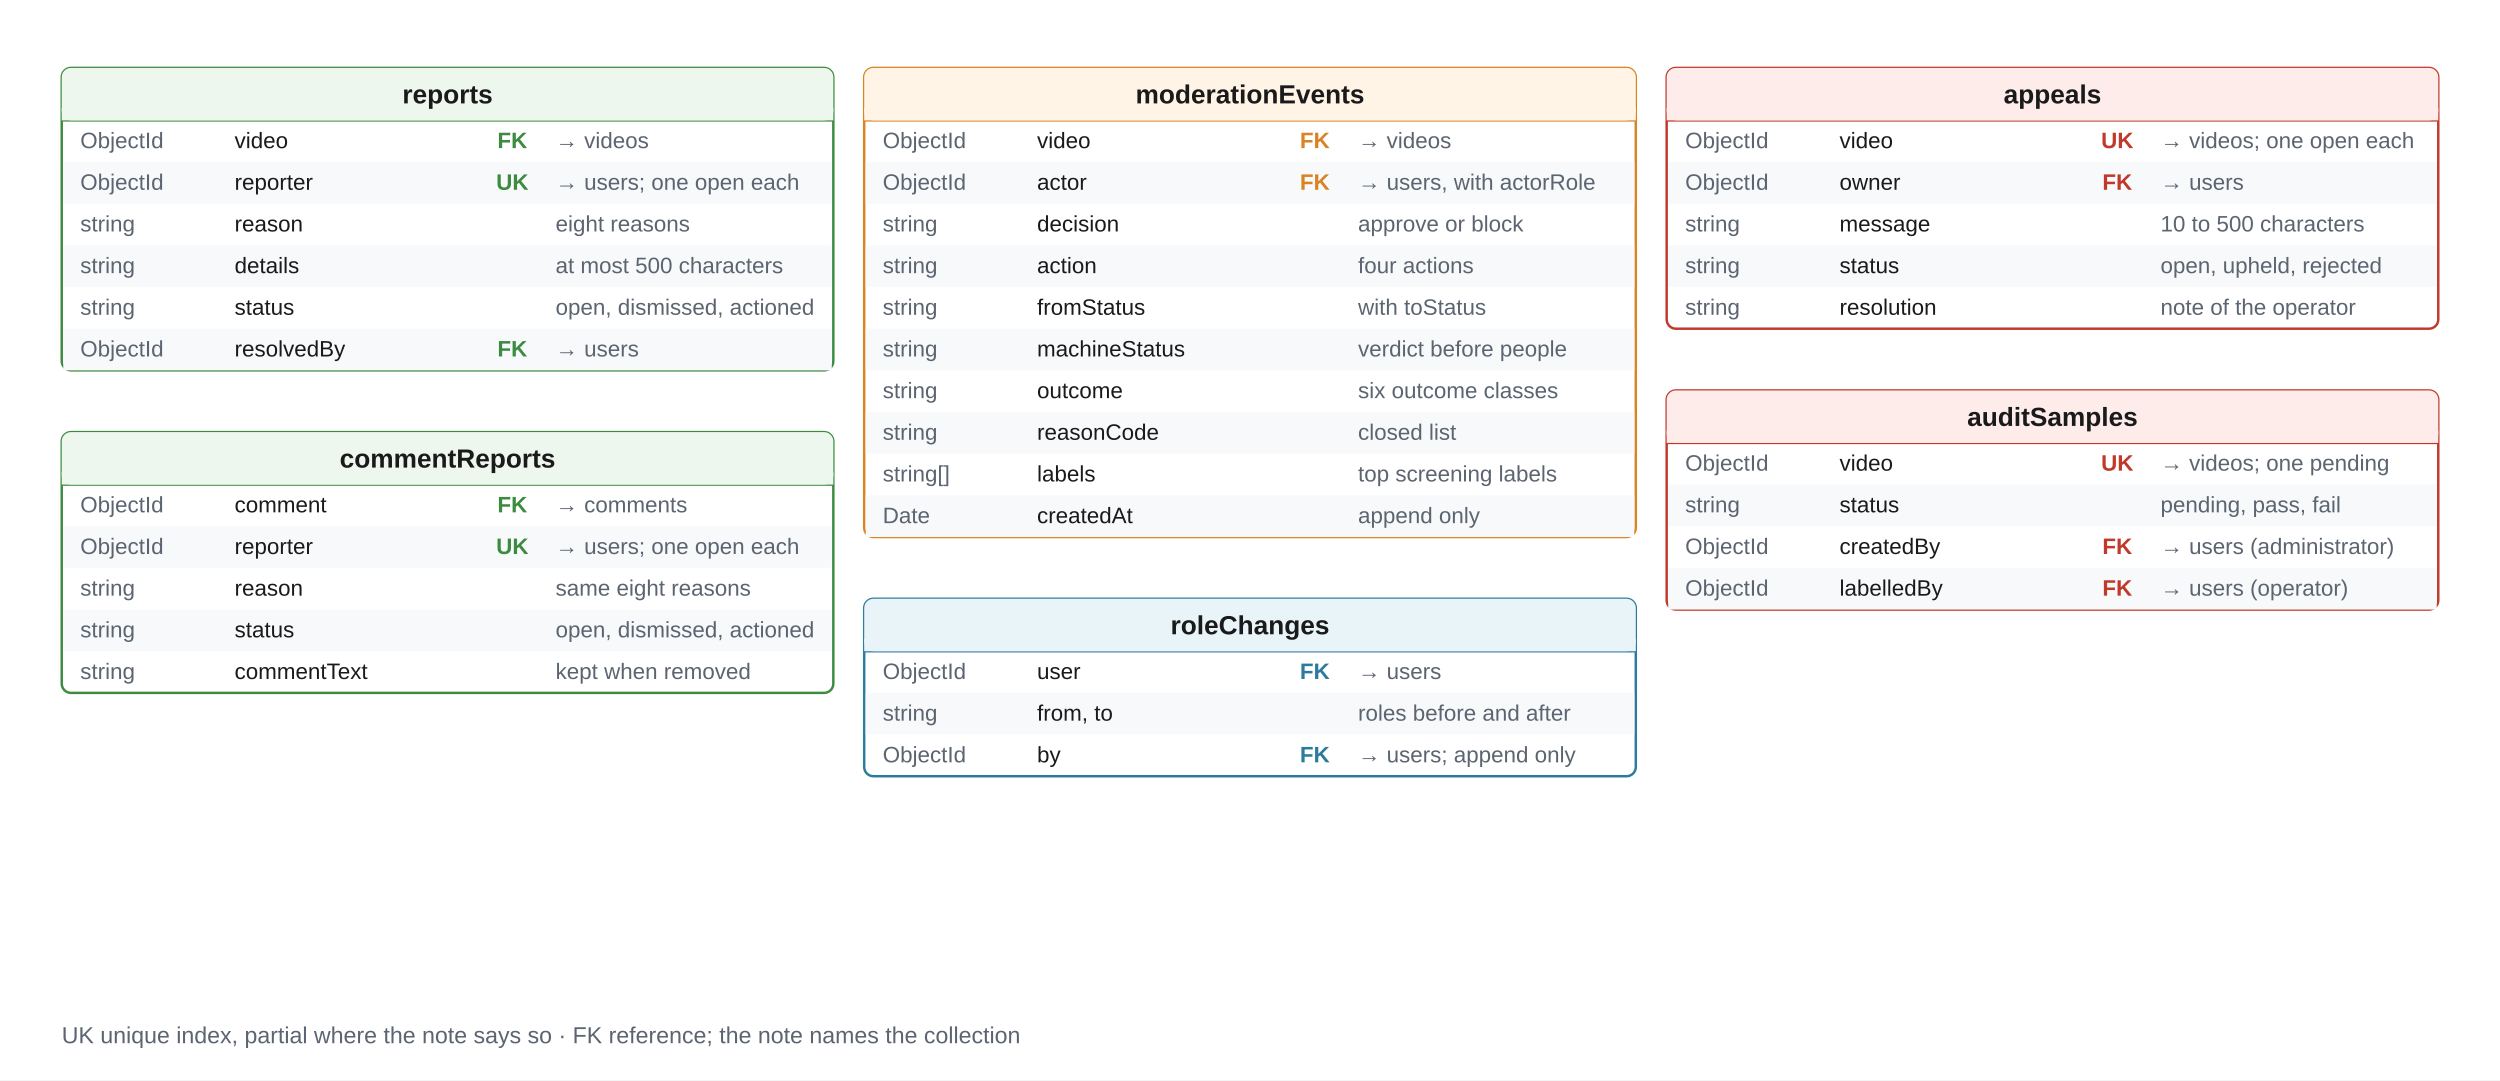
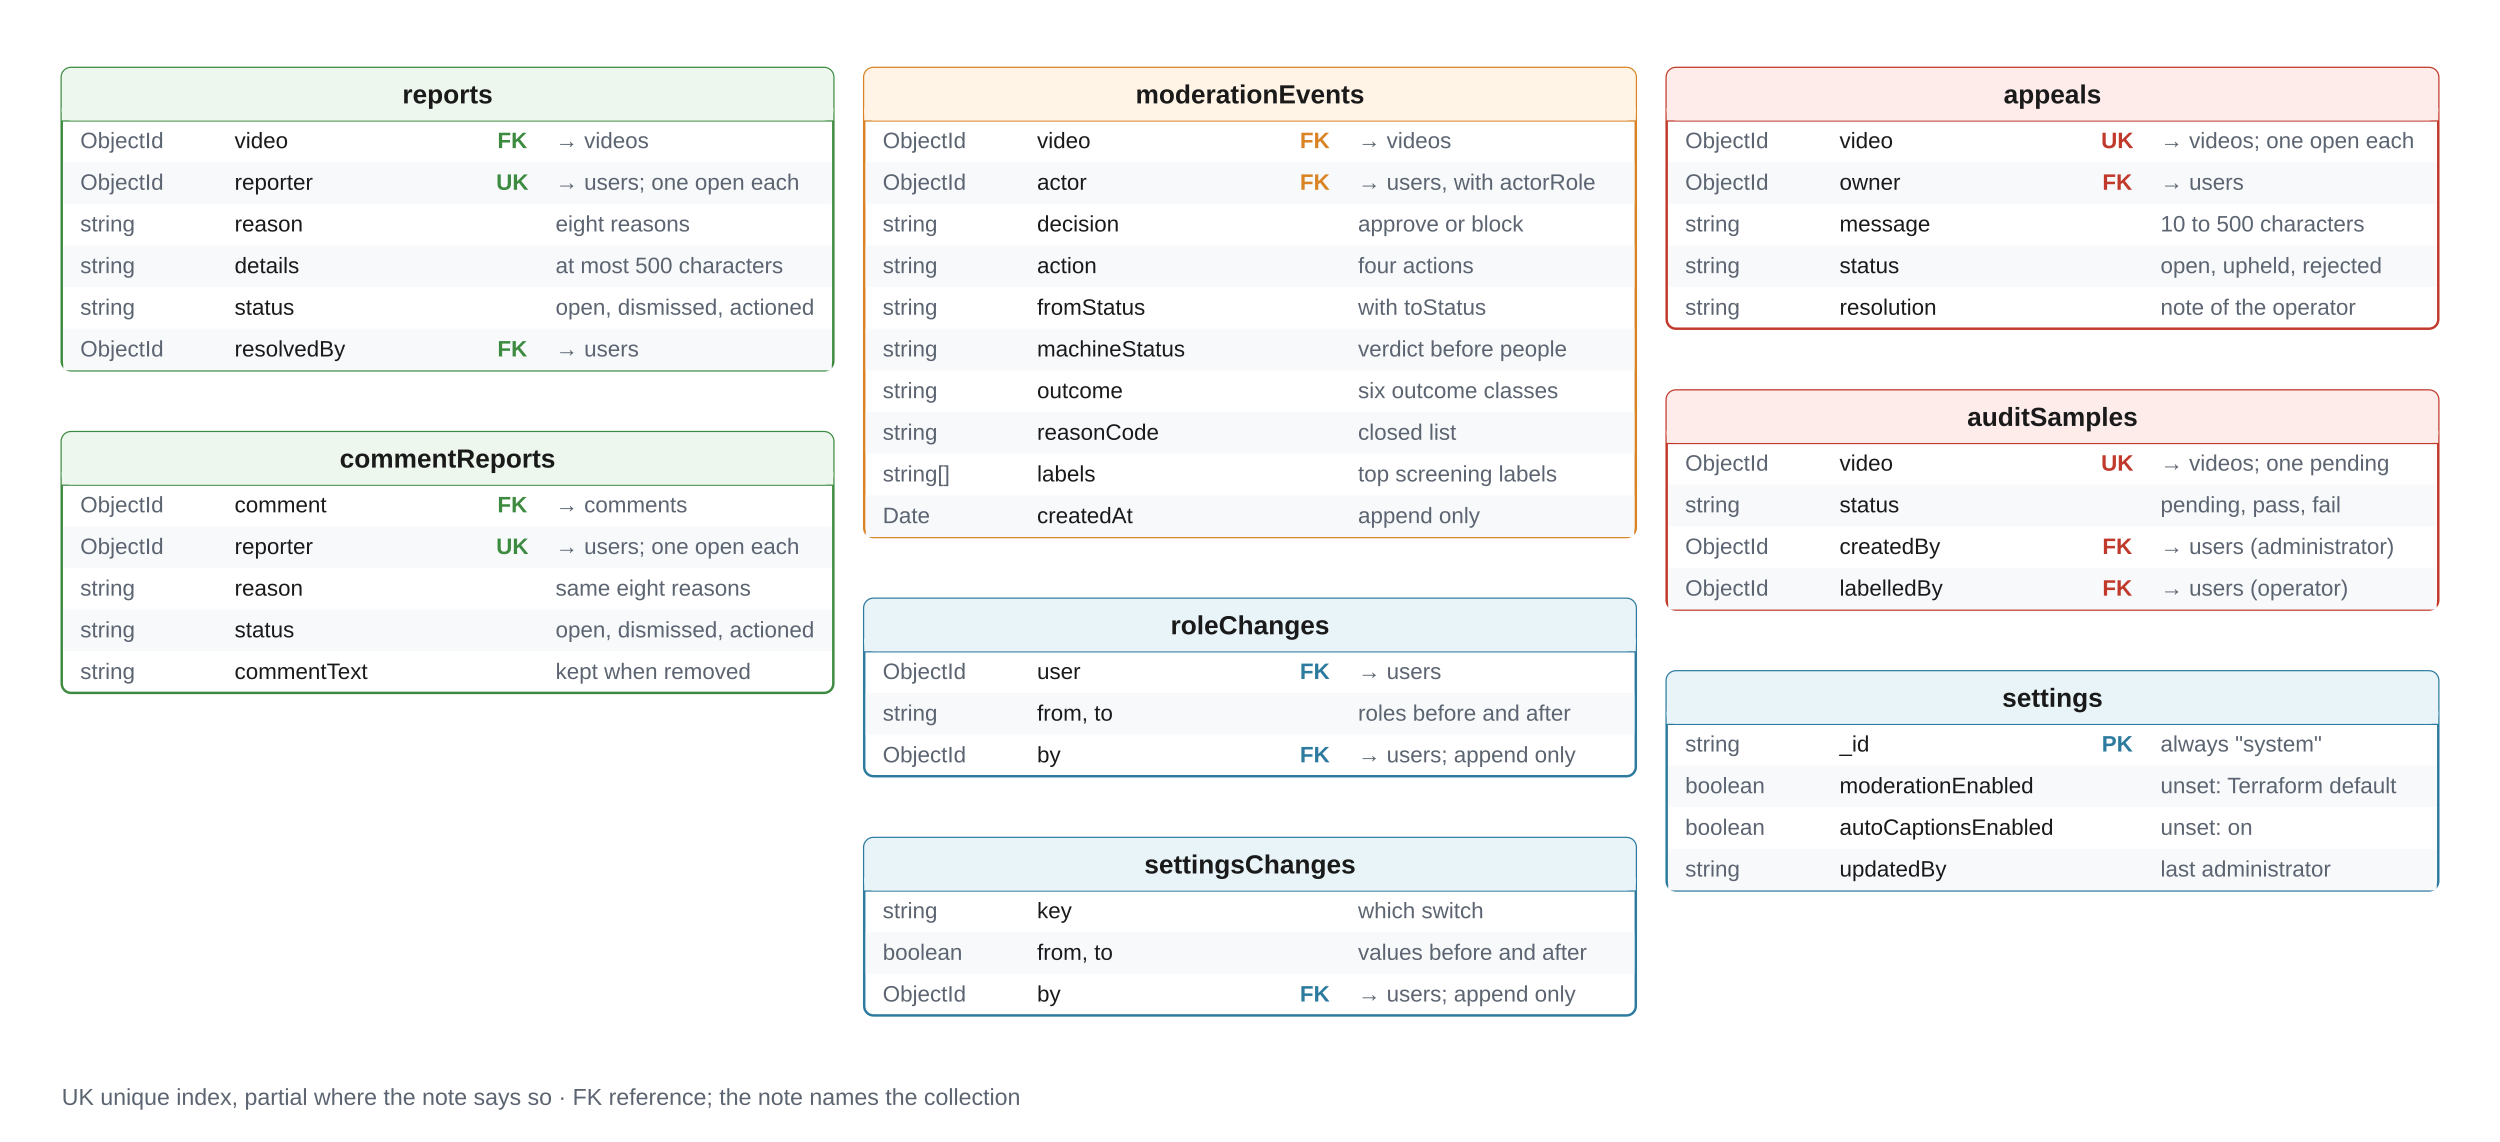
- <svg xmlns="http://www.w3.org/2000/svg" width="1620" height="700" viewBox="0 0 1620 700">
+ <svg xmlns="http://www.w3.org/2000/svg" width="1620" height="740" viewBox="0 0 1620 740">
  <defs>
    <marker id="arrow" viewBox="0 0 10 10" refX="9" refY="5" markerWidth="7" markerHeight="7" orient="auto-start-reverse">
      <path d="M 0 0 L 10 5 L 0 10 z" fill="#4a5568" />
    </marker>
  </defs>
-   <rect width="1620" height="700" fill="#ffffff" />
+   <rect width="1620" height="740" fill="#ffffff" />
  <rect x="40" y="44" width="500" height="196" rx="6" fill="#ffffff" stroke="#3d8b40" stroke-width="1.6" />
  <path d="M 40 78 h 500" stroke="#3d8b40" stroke-width="1.6" />
  <rect x="40" y="44" width="500" height="34" rx="6" fill="#eef7ee" />
  <rect x="40" y="70" width="500" height="8" fill="#eef7ee" />
  <text x="290" y="67.0" font-family="Arial, Helvetica, sans-serif" font-size="17" font-weight="bold" fill="#1a1a1a" text-anchor="middle">reports</text>
  <text x="52" y="96.0" font-family="Arial, Helvetica, sans-serif" font-size="14.5" font-weight="normal" fill="#5b6470" text-anchor="start">ObjectId</text>
  <text x="152" y="96.0" font-family="Arial, Helvetica, sans-serif" font-size="14.5" font-weight="normal" fill="#1a1a1a" text-anchor="start">video</text>
  <text x="332" y="96.0" font-family="Arial, Helvetica, sans-serif" font-size="14.5" font-weight="bold" fill="#3d8b40" text-anchor="middle">FK</text>
  <text x="360" y="96.0" font-family="Arial, Helvetica, sans-serif" font-size="14.5" font-weight="normal" fill="#5b6470" text-anchor="start">→ videos</text>
  <rect x="41" y="105" width="498" height="27" fill="#f7f9fb" />
  <text x="52" y="123.0" font-family="Arial, Helvetica, sans-serif" font-size="14.5" font-weight="normal" fill="#5b6470" text-anchor="start">ObjectId</text>
  <text x="152" y="123.0" font-family="Arial, Helvetica, sans-serif" font-size="14.5" font-weight="normal" fill="#1a1a1a" text-anchor="start">reporter</text>
  <text x="332" y="123.0" font-family="Arial, Helvetica, sans-serif" font-size="14.5" font-weight="bold" fill="#3d8b40" text-anchor="middle">UK</text>
  <text x="360" y="123.0" font-family="Arial, Helvetica, sans-serif" font-size="14.5" font-weight="normal" fill="#5b6470" text-anchor="start">→ users; one open each</text>
  <text x="52" y="150.0" font-family="Arial, Helvetica, sans-serif" font-size="14.5" font-weight="normal" fill="#5b6470" text-anchor="start">string</text>
  <text x="152" y="150.0" font-family="Arial, Helvetica, sans-serif" font-size="14.5" font-weight="normal" fill="#1a1a1a" text-anchor="start">reason</text>
  <text x="360" y="150.0" font-family="Arial, Helvetica, sans-serif" font-size="14.5" font-weight="normal" fill="#5b6470" text-anchor="start">eight reasons</text>
  <rect x="41" y="159" width="498" height="27" fill="#f7f9fb" />
  <text x="52" y="177.0" font-family="Arial, Helvetica, sans-serif" font-size="14.5" font-weight="normal" fill="#5b6470" text-anchor="start">string</text>
  <text x="152" y="177.0" font-family="Arial, Helvetica, sans-serif" font-size="14.5" font-weight="normal" fill="#1a1a1a" text-anchor="start">details</text>
  <text x="360" y="177.0" font-family="Arial, Helvetica, sans-serif" font-size="14.5" font-weight="normal" fill="#5b6470" text-anchor="start">at most 500 characters</text>
  <text x="52" y="204.0" font-family="Arial, Helvetica, sans-serif" font-size="14.5" font-weight="normal" fill="#5b6470" text-anchor="start">string</text>
  <text x="152" y="204.0" font-family="Arial, Helvetica, sans-serif" font-size="14.5" font-weight="normal" fill="#1a1a1a" text-anchor="start">status</text>
  <text x="360" y="204.0" font-family="Arial, Helvetica, sans-serif" font-size="14.5" font-weight="normal" fill="#5b6470" text-anchor="start">open, dismissed, actioned</text>
  <rect x="41" y="213" width="498" height="27" fill="#f7f9fb" />
  <text x="52" y="231.0" font-family="Arial, Helvetica, sans-serif" font-size="14.5" font-weight="normal" fill="#5b6470" text-anchor="start">ObjectId</text>
  <text x="152" y="231.0" font-family="Arial, Helvetica, sans-serif" font-size="14.5" font-weight="normal" fill="#1a1a1a" text-anchor="start">resolvedBy</text>
  <text x="332" y="231.0" font-family="Arial, Helvetica, sans-serif" font-size="14.5" font-weight="bold" fill="#3d8b40" text-anchor="middle">FK</text>
  <text x="360" y="231.0" font-family="Arial, Helvetica, sans-serif" font-size="14.5" font-weight="normal" fill="#5b6470" text-anchor="start">→ users</text>
  <rect x="40" y="280" width="500" height="169" rx="6" fill="#ffffff" stroke="#3d8b40" stroke-width="1.6" />
  <path d="M 40 314 h 500" stroke="#3d8b40" stroke-width="1.6" />
  <rect x="40" y="280" width="500" height="34" rx="6" fill="#eef7ee" />
  <rect x="40" y="306" width="500" height="8" fill="#eef7ee" />
  <text x="290" y="303.0" font-family="Arial, Helvetica, sans-serif" font-size="17" font-weight="bold" fill="#1a1a1a" text-anchor="middle">commentReports</text>
  <text x="52" y="332.0" font-family="Arial, Helvetica, sans-serif" font-size="14.5" font-weight="normal" fill="#5b6470" text-anchor="start">ObjectId</text>
  <text x="152" y="332.0" font-family="Arial, Helvetica, sans-serif" font-size="14.5" font-weight="normal" fill="#1a1a1a" text-anchor="start">comment</text>
  <text x="332" y="332.0" font-family="Arial, Helvetica, sans-serif" font-size="14.5" font-weight="bold" fill="#3d8b40" text-anchor="middle">FK</text>
  <text x="360" y="332.0" font-family="Arial, Helvetica, sans-serif" font-size="14.5" font-weight="normal" fill="#5b6470" text-anchor="start">→ comments</text>
  <rect x="41" y="341" width="498" height="27" fill="#f7f9fb" />
  <text x="52" y="359.0" font-family="Arial, Helvetica, sans-serif" font-size="14.5" font-weight="normal" fill="#5b6470" text-anchor="start">ObjectId</text>
  <text x="152" y="359.0" font-family="Arial, Helvetica, sans-serif" font-size="14.5" font-weight="normal" fill="#1a1a1a" text-anchor="start">reporter</text>
  <text x="332" y="359.0" font-family="Arial, Helvetica, sans-serif" font-size="14.5" font-weight="bold" fill="#3d8b40" text-anchor="middle">UK</text>
  <text x="360" y="359.0" font-family="Arial, Helvetica, sans-serif" font-size="14.5" font-weight="normal" fill="#5b6470" text-anchor="start">→ users; one open each</text>
  <text x="52" y="386.0" font-family="Arial, Helvetica, sans-serif" font-size="14.5" font-weight="normal" fill="#5b6470" text-anchor="start">string</text>
  <text x="152" y="386.0" font-family="Arial, Helvetica, sans-serif" font-size="14.5" font-weight="normal" fill="#1a1a1a" text-anchor="start">reason</text>
  <text x="360" y="386.0" font-family="Arial, Helvetica, sans-serif" font-size="14.5" font-weight="normal" fill="#5b6470" text-anchor="start">same eight reasons</text>
  <rect x="41" y="395" width="498" height="27" fill="#f7f9fb" />
  <text x="52" y="413.0" font-family="Arial, Helvetica, sans-serif" font-size="14.5" font-weight="normal" fill="#5b6470" text-anchor="start">string</text>
  <text x="152" y="413.0" font-family="Arial, Helvetica, sans-serif" font-size="14.5" font-weight="normal" fill="#1a1a1a" text-anchor="start">status</text>
  <text x="360" y="413.0" font-family="Arial, Helvetica, sans-serif" font-size="14.5" font-weight="normal" fill="#5b6470" text-anchor="start">open, dismissed, actioned</text>
  <text x="52" y="440.0" font-family="Arial, Helvetica, sans-serif" font-size="14.5" font-weight="normal" fill="#5b6470" text-anchor="start">string</text>
  <text x="152" y="440.0" font-family="Arial, Helvetica, sans-serif" font-size="14.5" font-weight="normal" fill="#1a1a1a" text-anchor="start">commentText</text>
  <text x="360" y="440.0" font-family="Arial, Helvetica, sans-serif" font-size="14.5" font-weight="normal" fill="#5b6470" text-anchor="start">kept when removed</text>
  <rect x="560" y="44" width="500" height="304" rx="6" fill="#ffffff" stroke="#d98324" stroke-width="1.6" />
  <path d="M 560 78 h 500" stroke="#d98324" stroke-width="1.6" />
  <rect x="560" y="44" width="500" height="34" rx="6" fill="#fff4e6" />
  <rect x="560" y="70" width="500" height="8" fill="#fff4e6" />
  <text x="810" y="67.0" font-family="Arial, Helvetica, sans-serif" font-size="17" font-weight="bold" fill="#1a1a1a" text-anchor="middle">moderationEvents</text>
  <text x="572" y="96.0" font-family="Arial, Helvetica, sans-serif" font-size="14.5" font-weight="normal" fill="#5b6470" text-anchor="start">ObjectId</text>
  <text x="672" y="96.0" font-family="Arial, Helvetica, sans-serif" font-size="14.5" font-weight="normal" fill="#1a1a1a" text-anchor="start">video</text>
  <text x="852" y="96.0" font-family="Arial, Helvetica, sans-serif" font-size="14.5" font-weight="bold" fill="#d98324" text-anchor="middle">FK</text>
  <text x="880" y="96.0" font-family="Arial, Helvetica, sans-serif" font-size="14.5" font-weight="normal" fill="#5b6470" text-anchor="start">→ videos</text>
  <rect x="561" y="105" width="498" height="27" fill="#f7f9fb" />
  <text x="572" y="123.0" font-family="Arial, Helvetica, sans-serif" font-size="14.5" font-weight="normal" fill="#5b6470" text-anchor="start">ObjectId</text>
  <text x="672" y="123.0" font-family="Arial, Helvetica, sans-serif" font-size="14.5" font-weight="normal" fill="#1a1a1a" text-anchor="start">actor</text>
  <text x="852" y="123.0" font-family="Arial, Helvetica, sans-serif" font-size="14.5" font-weight="bold" fill="#d98324" text-anchor="middle">FK</text>
  <text x="880" y="123.0" font-family="Arial, Helvetica, sans-serif" font-size="14.5" font-weight="normal" fill="#5b6470" text-anchor="start">→ users, with actorRole</text>
  <text x="572" y="150.0" font-family="Arial, Helvetica, sans-serif" font-size="14.5" font-weight="normal" fill="#5b6470" text-anchor="start">string</text>
  <text x="672" y="150.0" font-family="Arial, Helvetica, sans-serif" font-size="14.5" font-weight="normal" fill="#1a1a1a" text-anchor="start">decision</text>
  <text x="880" y="150.0" font-family="Arial, Helvetica, sans-serif" font-size="14.5" font-weight="normal" fill="#5b6470" text-anchor="start">approve or block</text>
  <rect x="561" y="159" width="498" height="27" fill="#f7f9fb" />
  <text x="572" y="177.0" font-family="Arial, Helvetica, sans-serif" font-size="14.5" font-weight="normal" fill="#5b6470" text-anchor="start">string</text>
  <text x="672" y="177.0" font-family="Arial, Helvetica, sans-serif" font-size="14.5" font-weight="normal" fill="#1a1a1a" text-anchor="start">action</text>
  <text x="880" y="177.0" font-family="Arial, Helvetica, sans-serif" font-size="14.5" font-weight="normal" fill="#5b6470" text-anchor="start">four actions</text>
  <text x="572" y="204.0" font-family="Arial, Helvetica, sans-serif" font-size="14.5" font-weight="normal" fill="#5b6470" text-anchor="start">string</text>
  <text x="672" y="204.0" font-family="Arial, Helvetica, sans-serif" font-size="14.5" font-weight="normal" fill="#1a1a1a" text-anchor="start">fromStatus</text>
  <text x="880" y="204.0" font-family="Arial, Helvetica, sans-serif" font-size="14.5" font-weight="normal" fill="#5b6470" text-anchor="start">with toStatus</text>
  <rect x="561" y="213" width="498" height="27" fill="#f7f9fb" />
  <text x="572" y="231.0" font-family="Arial, Helvetica, sans-serif" font-size="14.5" font-weight="normal" fill="#5b6470" text-anchor="start">string</text>
  <text x="672" y="231.0" font-family="Arial, Helvetica, sans-serif" font-size="14.5" font-weight="normal" fill="#1a1a1a" text-anchor="start">machineStatus</text>
  <text x="880" y="231.0" font-family="Arial, Helvetica, sans-serif" font-size="14.5" font-weight="normal" fill="#5b6470" text-anchor="start">verdict before people</text>
  <text x="572" y="258.0" font-family="Arial, Helvetica, sans-serif" font-size="14.5" font-weight="normal" fill="#5b6470" text-anchor="start">string</text>
  <text x="672" y="258.0" font-family="Arial, Helvetica, sans-serif" font-size="14.5" font-weight="normal" fill="#1a1a1a" text-anchor="start">outcome</text>
  <text x="880" y="258.0" font-family="Arial, Helvetica, sans-serif" font-size="14.5" font-weight="normal" fill="#5b6470" text-anchor="start">six outcome classes</text>
  <rect x="561" y="267" width="498" height="27" fill="#f7f9fb" />
  <text x="572" y="285.0" font-family="Arial, Helvetica, sans-serif" font-size="14.5" font-weight="normal" fill="#5b6470" text-anchor="start">string</text>
  <text x="672" y="285.0" font-family="Arial, Helvetica, sans-serif" font-size="14.5" font-weight="normal" fill="#1a1a1a" text-anchor="start">reasonCode</text>
  <text x="880" y="285.0" font-family="Arial, Helvetica, sans-serif" font-size="14.5" font-weight="normal" fill="#5b6470" text-anchor="start">closed list</text>
  <text x="572" y="312.0" font-family="Arial, Helvetica, sans-serif" font-size="14.5" font-weight="normal" fill="#5b6470" text-anchor="start">string[]</text>
  <text x="672" y="312.0" font-family="Arial, Helvetica, sans-serif" font-size="14.5" font-weight="normal" fill="#1a1a1a" text-anchor="start">labels</text>
  <text x="880" y="312.0" font-family="Arial, Helvetica, sans-serif" font-size="14.5" font-weight="normal" fill="#5b6470" text-anchor="start">top screening labels</text>
  <rect x="561" y="321" width="498" height="27" fill="#f7f9fb" />
  <text x="572" y="339.0" font-family="Arial, Helvetica, sans-serif" font-size="14.5" font-weight="normal" fill="#5b6470" text-anchor="start">Date</text>
  <text x="672" y="339.0" font-family="Arial, Helvetica, sans-serif" font-size="14.5" font-weight="normal" fill="#1a1a1a" text-anchor="start">createdAt</text>
  <text x="880" y="339.0" font-family="Arial, Helvetica, sans-serif" font-size="14.5" font-weight="normal" fill="#5b6470" text-anchor="start">append only</text>
  <rect x="560" y="388" width="500" height="115" rx="6" fill="#ffffff" stroke="#2c7a9e" stroke-width="1.6" />
  <path d="M 560 422 h 500" stroke="#2c7a9e" stroke-width="1.6" />
  <rect x="560" y="388" width="500" height="34" rx="6" fill="#e8f4f8" />
  <rect x="560" y="414" width="500" height="8" fill="#e8f4f8" />
  <text x="810" y="411.0" font-family="Arial, Helvetica, sans-serif" font-size="17" font-weight="bold" fill="#1a1a1a" text-anchor="middle">roleChanges</text>
  <text x="572" y="440.0" font-family="Arial, Helvetica, sans-serif" font-size="14.5" font-weight="normal" fill="#5b6470" text-anchor="start">ObjectId</text>
  <text x="672" y="440.0" font-family="Arial, Helvetica, sans-serif" font-size="14.5" font-weight="normal" fill="#1a1a1a" text-anchor="start">user</text>
  <text x="852" y="440.0" font-family="Arial, Helvetica, sans-serif" font-size="14.5" font-weight="bold" fill="#2c7a9e" text-anchor="middle">FK</text>
  <text x="880" y="440.0" font-family="Arial, Helvetica, sans-serif" font-size="14.5" font-weight="normal" fill="#5b6470" text-anchor="start">→ users</text>
  <rect x="561" y="449" width="498" height="27" fill="#f7f9fb" />
  <text x="572" y="467.0" font-family="Arial, Helvetica, sans-serif" font-size="14.5" font-weight="normal" fill="#5b6470" text-anchor="start">string</text>
  <text x="672" y="467.0" font-family="Arial, Helvetica, sans-serif" font-size="14.5" font-weight="normal" fill="#1a1a1a" text-anchor="start">from, to</text>
  <text x="880" y="467.0" font-family="Arial, Helvetica, sans-serif" font-size="14.5" font-weight="normal" fill="#5b6470" text-anchor="start">roles before and after</text>
  <text x="572" y="494.0" font-family="Arial, Helvetica, sans-serif" font-size="14.5" font-weight="normal" fill="#5b6470" text-anchor="start">ObjectId</text>
  <text x="672" y="494.0" font-family="Arial, Helvetica, sans-serif" font-size="14.5" font-weight="normal" fill="#1a1a1a" text-anchor="start">by</text>
  <text x="852" y="494.0" font-family="Arial, Helvetica, sans-serif" font-size="14.5" font-weight="bold" fill="#2c7a9e" text-anchor="middle">FK</text>
  <text x="880" y="494.0" font-family="Arial, Helvetica, sans-serif" font-size="14.5" font-weight="normal" fill="#5b6470" text-anchor="start">→ users; append only</text>
  <rect x="1080" y="44" width="500" height="169" rx="6" fill="#ffffff" stroke="#c0392b" stroke-width="1.6" />
  <path d="M 1080 78 h 500" stroke="#c0392b" stroke-width="1.6" />
  <rect x="1080" y="44" width="500" height="34" rx="6" fill="#fdecea" />
  <rect x="1080" y="70" width="500" height="8" fill="#fdecea" />
  <text x="1330" y="67.0" font-family="Arial, Helvetica, sans-serif" font-size="17" font-weight="bold" fill="#1a1a1a" text-anchor="middle">appeals</text>
  <text x="1092" y="96.0" font-family="Arial, Helvetica, sans-serif" font-size="14.5" font-weight="normal" fill="#5b6470" text-anchor="start">ObjectId</text>
  <text x="1192" y="96.0" font-family="Arial, Helvetica, sans-serif" font-size="14.5" font-weight="normal" fill="#1a1a1a" text-anchor="start">video</text>
  <text x="1372" y="96.0" font-family="Arial, Helvetica, sans-serif" font-size="14.5" font-weight="bold" fill="#c0392b" text-anchor="middle">UK</text>
  <text x="1400" y="96.0" font-family="Arial, Helvetica, sans-serif" font-size="14.5" font-weight="normal" fill="#5b6470" text-anchor="start">→ videos; one open each</text>
  <rect x="1081" y="105" width="498" height="27" fill="#f7f9fb" />
  <text x="1092" y="123.0" font-family="Arial, Helvetica, sans-serif" font-size="14.5" font-weight="normal" fill="#5b6470" text-anchor="start">ObjectId</text>
  <text x="1192" y="123.0" font-family="Arial, Helvetica, sans-serif" font-size="14.5" font-weight="normal" fill="#1a1a1a" text-anchor="start">owner</text>
  <text x="1372" y="123.0" font-family="Arial, Helvetica, sans-serif" font-size="14.5" font-weight="bold" fill="#c0392b" text-anchor="middle">FK</text>
  <text x="1400" y="123.0" font-family="Arial, Helvetica, sans-serif" font-size="14.5" font-weight="normal" fill="#5b6470" text-anchor="start">→ users</text>
  <text x="1092" y="150.0" font-family="Arial, Helvetica, sans-serif" font-size="14.5" font-weight="normal" fill="#5b6470" text-anchor="start">string</text>
  <text x="1192" y="150.0" font-family="Arial, Helvetica, sans-serif" font-size="14.5" font-weight="normal" fill="#1a1a1a" text-anchor="start">message</text>
  <text x="1400" y="150.0" font-family="Arial, Helvetica, sans-serif" font-size="14.5" font-weight="normal" fill="#5b6470" text-anchor="start">10 to 500 characters</text>
  <rect x="1081" y="159" width="498" height="27" fill="#f7f9fb" />
  <text x="1092" y="177.0" font-family="Arial, Helvetica, sans-serif" font-size="14.5" font-weight="normal" fill="#5b6470" text-anchor="start">string</text>
  <text x="1192" y="177.0" font-family="Arial, Helvetica, sans-serif" font-size="14.5" font-weight="normal" fill="#1a1a1a" text-anchor="start">status</text>
  <text x="1400" y="177.0" font-family="Arial, Helvetica, sans-serif" font-size="14.5" font-weight="normal" fill="#5b6470" text-anchor="start">open, upheld, rejected</text>
  <text x="1092" y="204.0" font-family="Arial, Helvetica, sans-serif" font-size="14.5" font-weight="normal" fill="#5b6470" text-anchor="start">string</text>
  <text x="1192" y="204.0" font-family="Arial, Helvetica, sans-serif" font-size="14.5" font-weight="normal" fill="#1a1a1a" text-anchor="start">resolution</text>
  <text x="1400" y="204.0" font-family="Arial, Helvetica, sans-serif" font-size="14.5" font-weight="normal" fill="#5b6470" text-anchor="start">note of the operator</text>
  <rect x="1080" y="253" width="500" height="142" rx="6" fill="#ffffff" stroke="#c0392b" stroke-width="1.6" />
  <path d="M 1080 287 h 500" stroke="#c0392b" stroke-width="1.6" />
  <rect x="1080" y="253" width="500" height="34" rx="6" fill="#fdecea" />
  <rect x="1080" y="279" width="500" height="8" fill="#fdecea" />
  <text x="1330" y="276.0" font-family="Arial, Helvetica, sans-serif" font-size="17" font-weight="bold" fill="#1a1a1a" text-anchor="middle">auditSamples</text>
  <text x="1092" y="305.0" font-family="Arial, Helvetica, sans-serif" font-size="14.5" font-weight="normal" fill="#5b6470" text-anchor="start">ObjectId</text>
  <text x="1192" y="305.0" font-family="Arial, Helvetica, sans-serif" font-size="14.5" font-weight="normal" fill="#1a1a1a" text-anchor="start">video</text>
  <text x="1372" y="305.0" font-family="Arial, Helvetica, sans-serif" font-size="14.5" font-weight="bold" fill="#c0392b" text-anchor="middle">UK</text>
  <text x="1400" y="305.0" font-family="Arial, Helvetica, sans-serif" font-size="14.5" font-weight="normal" fill="#5b6470" text-anchor="start">→ videos; one pending</text>
  <rect x="1081" y="314" width="498" height="27" fill="#f7f9fb" />
  <text x="1092" y="332.0" font-family="Arial, Helvetica, sans-serif" font-size="14.5" font-weight="normal" fill="#5b6470" text-anchor="start">string</text>
  <text x="1192" y="332.0" font-family="Arial, Helvetica, sans-serif" font-size="14.5" font-weight="normal" fill="#1a1a1a" text-anchor="start">status</text>
  <text x="1400" y="332.0" font-family="Arial, Helvetica, sans-serif" font-size="14.5" font-weight="normal" fill="#5b6470" text-anchor="start">pending, pass, fail</text>
  <text x="1092" y="359.0" font-family="Arial, Helvetica, sans-serif" font-size="14.5" font-weight="normal" fill="#5b6470" text-anchor="start">ObjectId</text>
  <text x="1192" y="359.0" font-family="Arial, Helvetica, sans-serif" font-size="14.5" font-weight="normal" fill="#1a1a1a" text-anchor="start">createdBy</text>
  <text x="1372" y="359.0" font-family="Arial, Helvetica, sans-serif" font-size="14.5" font-weight="bold" fill="#c0392b" text-anchor="middle">FK</text>
  <text x="1400" y="359.0" font-family="Arial, Helvetica, sans-serif" font-size="14.5" font-weight="normal" fill="#5b6470" text-anchor="start">→ users (administrator)</text>
  <rect x="1081" y="368" width="498" height="27" fill="#f7f9fb" />
  <text x="1092" y="386.0" font-family="Arial, Helvetica, sans-serif" font-size="14.5" font-weight="normal" fill="#5b6470" text-anchor="start">ObjectId</text>
  <text x="1192" y="386.0" font-family="Arial, Helvetica, sans-serif" font-size="14.5" font-weight="normal" fill="#1a1a1a" text-anchor="start">labelledBy</text>
  <text x="1372" y="386.0" font-family="Arial, Helvetica, sans-serif" font-size="14.5" font-weight="bold" fill="#c0392b" text-anchor="middle">FK</text>
  <text x="1400" y="386.0" font-family="Arial, Helvetica, sans-serif" font-size="14.5" font-weight="normal" fill="#5b6470" text-anchor="start">→ users (operator)</text>
-   <text x="40" y="676.0" font-family="Arial, Helvetica, sans-serif" font-size="15" font-weight="normal" fill="#5b6470" text-anchor="start">UK unique index, partial where the note says so  ·  FK reference; the note names the collection</text>
+   <rect x="1080" y="435" width="500" height="142" rx="6" fill="#ffffff" stroke="#2c7a9e" stroke-width="1.6" />
+   <path d="M 1080 469 h 500" stroke="#2c7a9e" stroke-width="1.6" />
+   <rect x="1080" y="435" width="500" height="34" rx="6" fill="#e8f4f8" />
+   <rect x="1080" y="461" width="500" height="8" fill="#e8f4f8" />
+   <text x="1330" y="458.0" font-family="Arial, Helvetica, sans-serif" font-size="17" font-weight="bold" fill="#1a1a1a" text-anchor="middle">settings</text>
+   <text x="1092" y="487.0" font-family="Arial, Helvetica, sans-serif" font-size="14.5" font-weight="normal" fill="#5b6470" text-anchor="start">string</text>
+   <text x="1192" y="487.0" font-family="Arial, Helvetica, sans-serif" font-size="14.5" font-weight="normal" fill="#1a1a1a" text-anchor="start">_id</text>
+   <text x="1372" y="487.0" font-family="Arial, Helvetica, sans-serif" font-size="14.5" font-weight="bold" fill="#2c7a9e" text-anchor="middle">PK</text>
+   <text x="1400" y="487.0" font-family="Arial, Helvetica, sans-serif" font-size="14.5" font-weight="normal" fill="#5b6470" text-anchor="start">always "system"</text>
+   <rect x="1081" y="496" width="498" height="27" fill="#f7f9fb" />
+   <text x="1092" y="514.0" font-family="Arial, Helvetica, sans-serif" font-size="14.5" font-weight="normal" fill="#5b6470" text-anchor="start">boolean</text>
+   <text x="1192" y="514.0" font-family="Arial, Helvetica, sans-serif" font-size="14.5" font-weight="normal" fill="#1a1a1a" text-anchor="start">moderationEnabled</text>
+   <text x="1400" y="514.0" font-family="Arial, Helvetica, sans-serif" font-size="14.5" font-weight="normal" fill="#5b6470" text-anchor="start">unset: Terraform default</text>
+   <text x="1092" y="541.0" font-family="Arial, Helvetica, sans-serif" font-size="14.5" font-weight="normal" fill="#5b6470" text-anchor="start">boolean</text>
+   <text x="1192" y="541.0" font-family="Arial, Helvetica, sans-serif" font-size="14.5" font-weight="normal" fill="#1a1a1a" text-anchor="start">autoCaptionsEnabled</text>
+   <text x="1400" y="541.0" font-family="Arial, Helvetica, sans-serif" font-size="14.5" font-weight="normal" fill="#5b6470" text-anchor="start">unset: on</text>
+   <rect x="1081" y="550" width="498" height="27" fill="#f7f9fb" />
+   <text x="1092" y="568.0" font-family="Arial, Helvetica, sans-serif" font-size="14.5" font-weight="normal" fill="#5b6470" text-anchor="start">string</text>
+   <text x="1192" y="568.0" font-family="Arial, Helvetica, sans-serif" font-size="14.5" font-weight="normal" fill="#1a1a1a" text-anchor="start">updatedBy</text>
+   <text x="1400" y="568.0" font-family="Arial, Helvetica, sans-serif" font-size="14.5" font-weight="normal" fill="#5b6470" text-anchor="start">last administrator</text>
+   <rect x="560" y="543" width="500" height="115" rx="6" fill="#ffffff" stroke="#2c7a9e" stroke-width="1.6" />
+   <path d="M 560 577 h 500" stroke="#2c7a9e" stroke-width="1.6" />
+   <rect x="560" y="543" width="500" height="34" rx="6" fill="#e8f4f8" />
+   <rect x="560" y="569" width="500" height="8" fill="#e8f4f8" />
+   <text x="810" y="566.0" font-family="Arial, Helvetica, sans-serif" font-size="17" font-weight="bold" fill="#1a1a1a" text-anchor="middle">settingsChanges</text>
+   <text x="572" y="595.0" font-family="Arial, Helvetica, sans-serif" font-size="14.5" font-weight="normal" fill="#5b6470" text-anchor="start">string</text>
+   <text x="672" y="595.0" font-family="Arial, Helvetica, sans-serif" font-size="14.5" font-weight="normal" fill="#1a1a1a" text-anchor="start">key</text>
+   <text x="880" y="595.0" font-family="Arial, Helvetica, sans-serif" font-size="14.5" font-weight="normal" fill="#5b6470" text-anchor="start">which switch</text>
+   <rect x="561" y="604" width="498" height="27" fill="#f7f9fb" />
+   <text x="572" y="622.0" font-family="Arial, Helvetica, sans-serif" font-size="14.5" font-weight="normal" fill="#5b6470" text-anchor="start">boolean</text>
+   <text x="672" y="622.0" font-family="Arial, Helvetica, sans-serif" font-size="14.5" font-weight="normal" fill="#1a1a1a" text-anchor="start">from, to</text>
+   <text x="880" y="622.0" font-family="Arial, Helvetica, sans-serif" font-size="14.5" font-weight="normal" fill="#5b6470" text-anchor="start">values before and after</text>
+   <text x="572" y="649.0" font-family="Arial, Helvetica, sans-serif" font-size="14.5" font-weight="normal" fill="#5b6470" text-anchor="start">ObjectId</text>
+   <text x="672" y="649.0" font-family="Arial, Helvetica, sans-serif" font-size="14.5" font-weight="normal" fill="#1a1a1a" text-anchor="start">by</text>
+   <text x="852" y="649.0" font-family="Arial, Helvetica, sans-serif" font-size="14.5" font-weight="bold" fill="#2c7a9e" text-anchor="middle">FK</text>
+   <text x="880" y="649.0" font-family="Arial, Helvetica, sans-serif" font-size="14.5" font-weight="normal" fill="#5b6470" text-anchor="start">→ users; append only</text>
+   <text x="40" y="716.0" font-family="Arial, Helvetica, sans-serif" font-size="15" font-weight="normal" fill="#5b6470" text-anchor="start">UK unique index, partial where the note says so  ·  FK reference; the note names the collection</text>
</svg>
